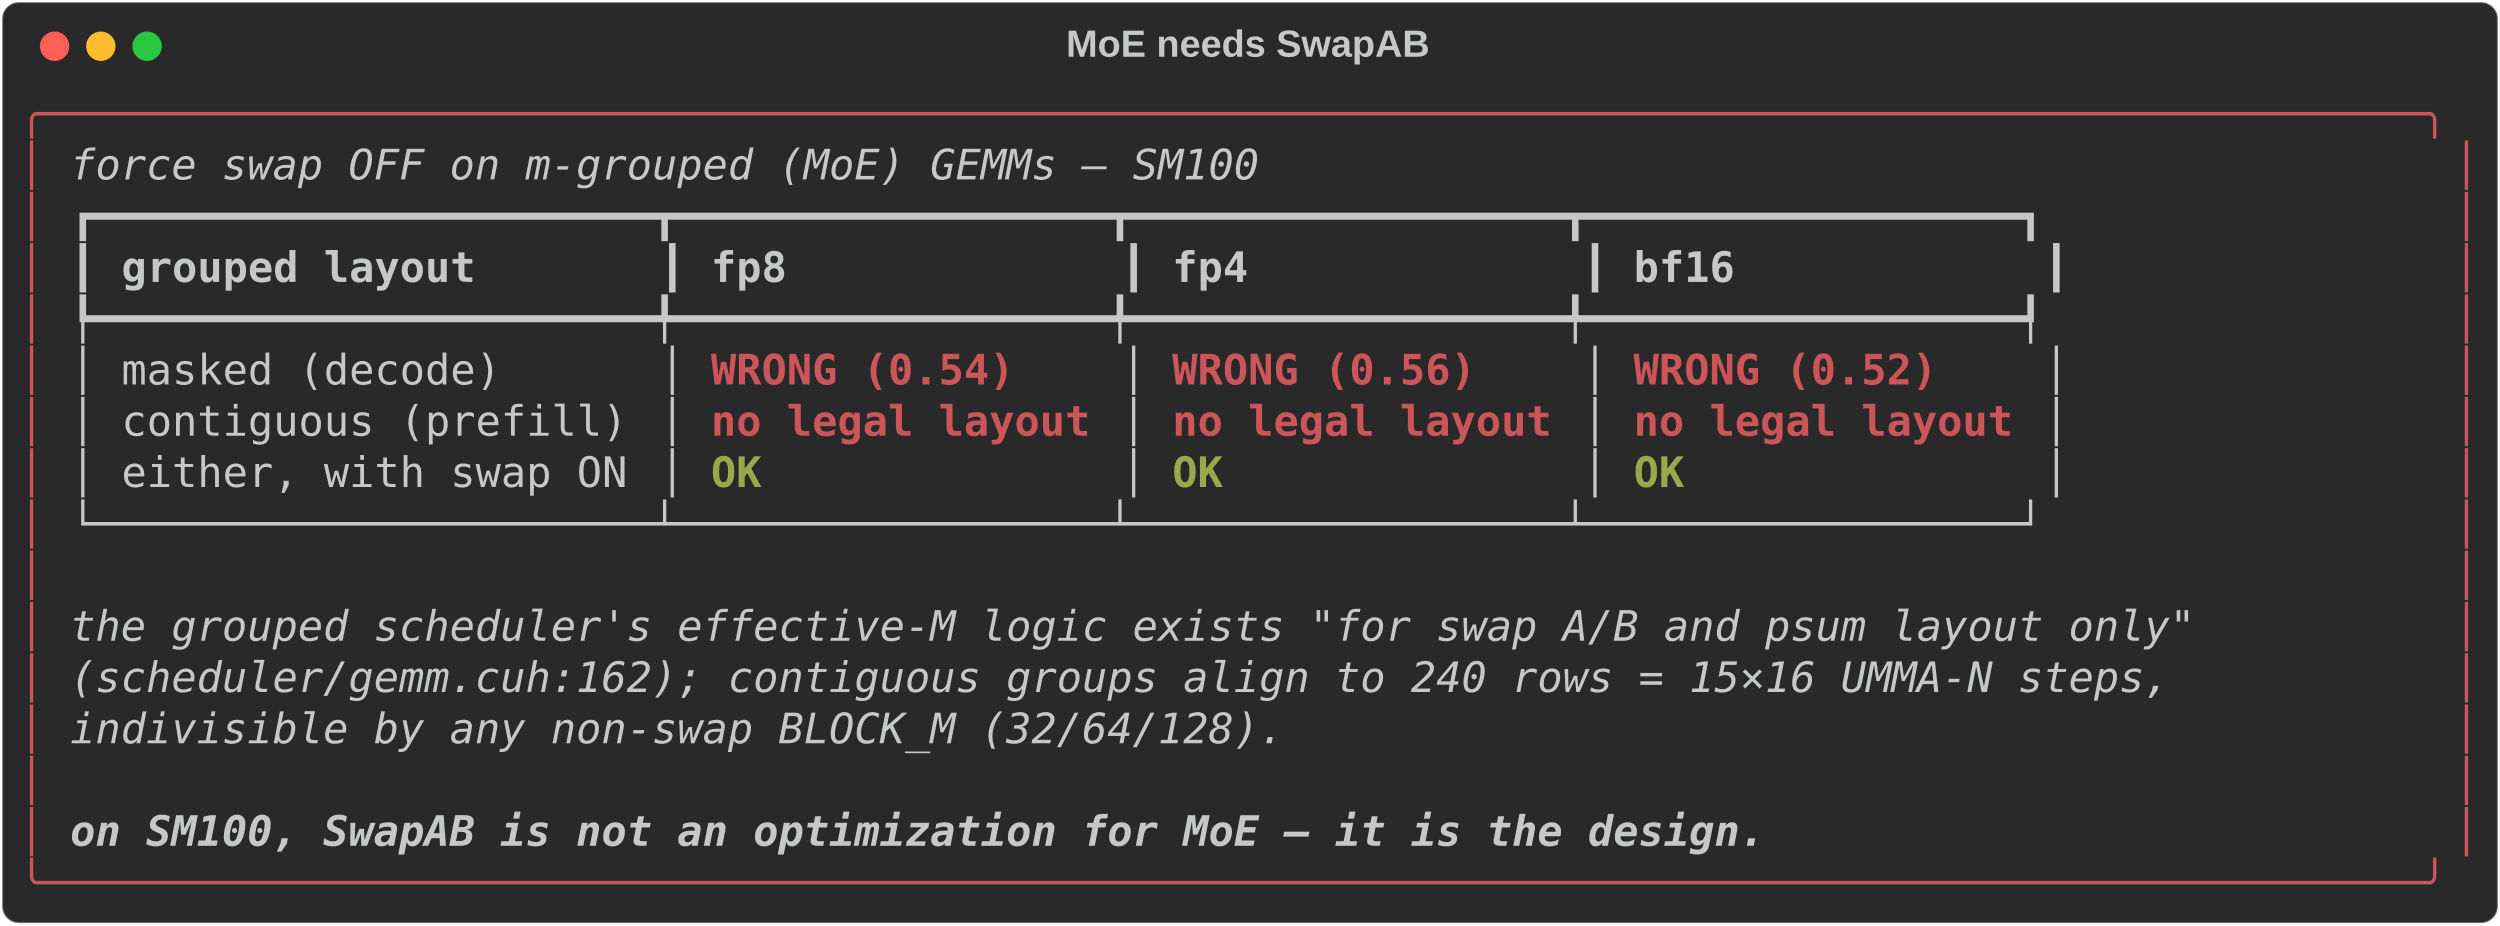
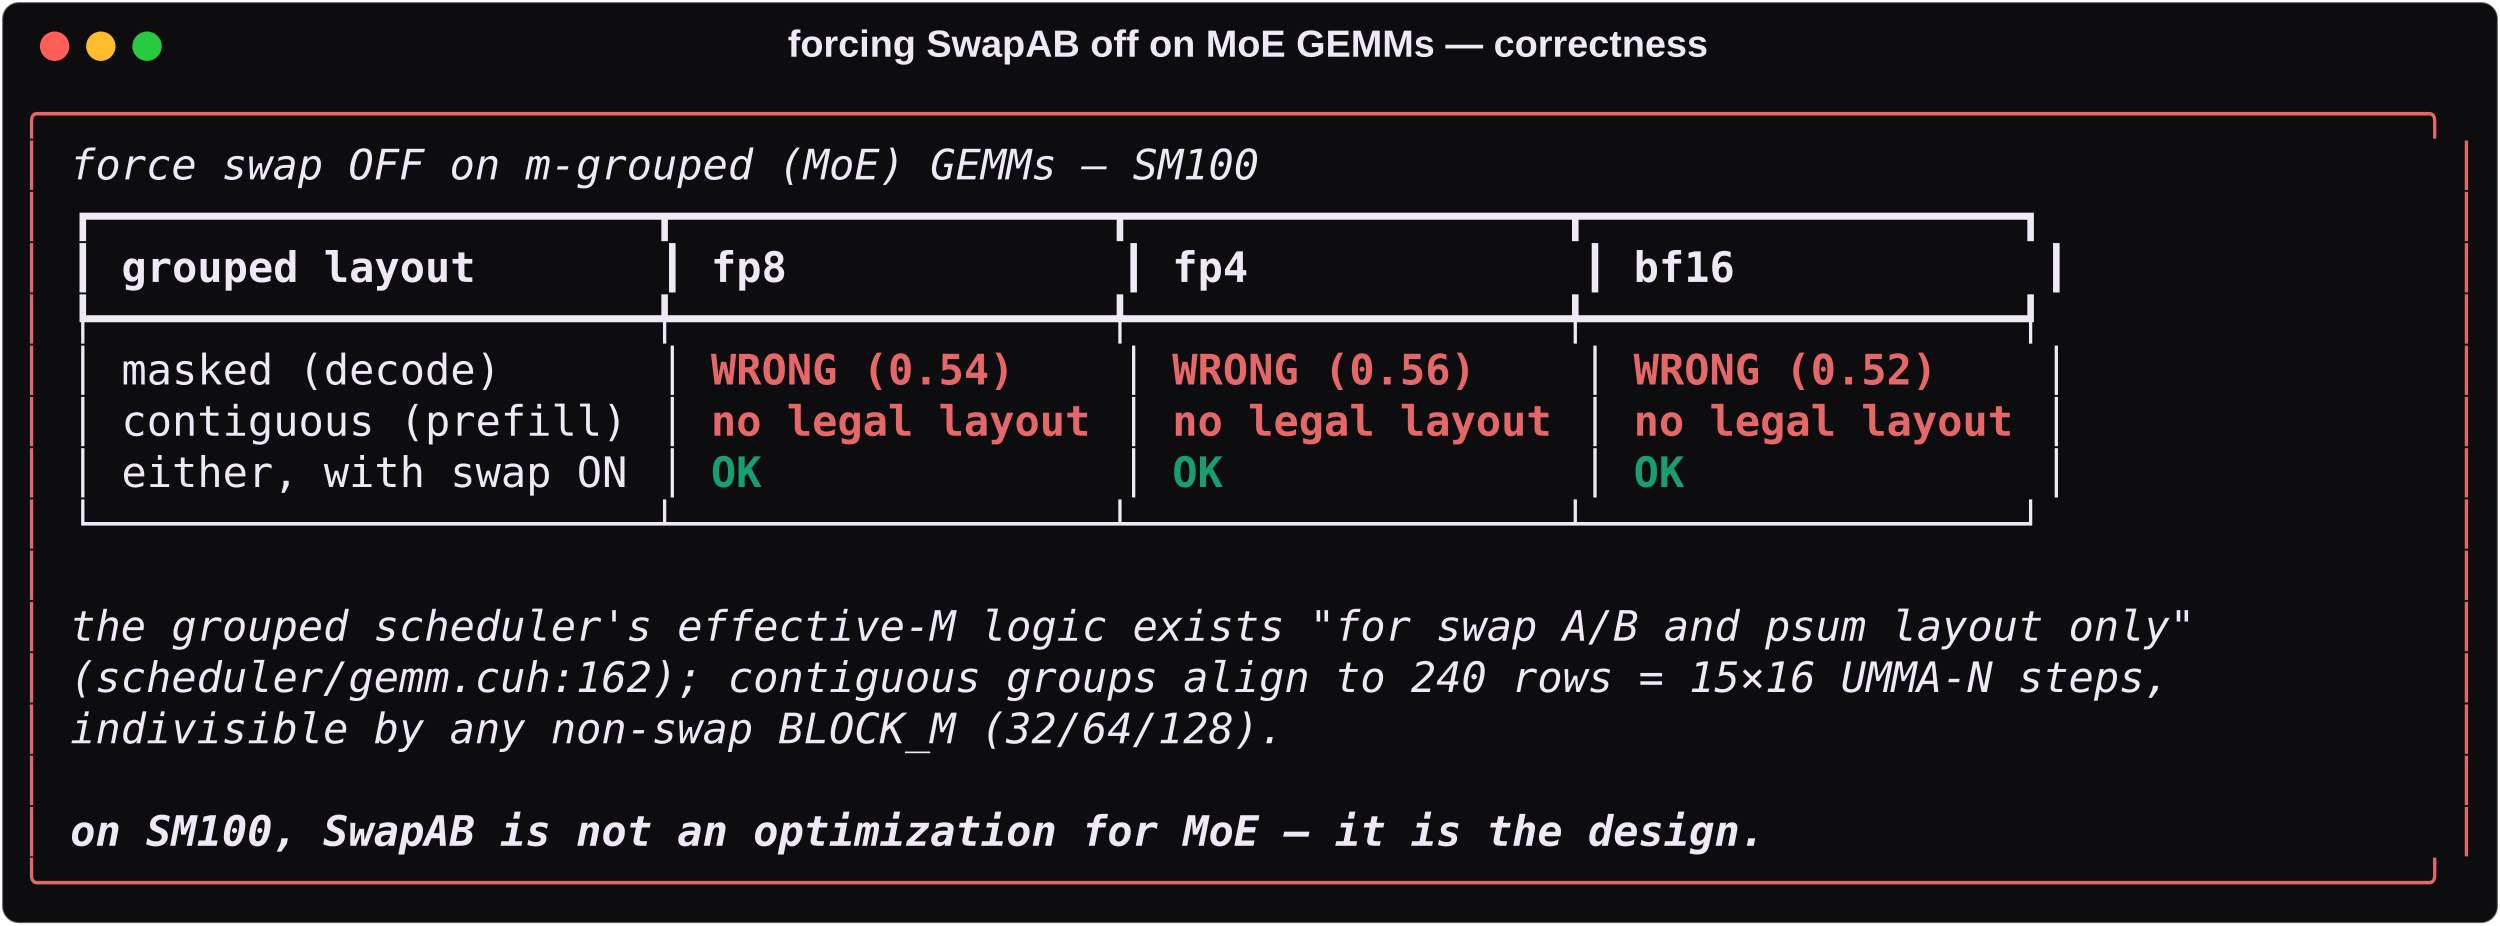
<svg xmlns="http://www.w3.org/2000/svg" class="rich-terminal" viewBox="0 0 1190 440.4">
  <style>

    @font-face {
        font-family: "Fira Code";
        src: local("FiraCode-Regular"),
                url("https://cdnjs.cloudflare.com/ajax/libs/firacode/6.2.0/woff2/FiraCode-Regular.woff2") format("woff2"),
                url("https://cdnjs.cloudflare.com/ajax/libs/firacode/6.2.0/woff/FiraCode-Regular.woff") format("woff");
        font-style: normal;
        font-weight: 400;
    }
    @font-face {
        font-family: "Fira Code";
        src: local("FiraCode-Bold"),
                url("https://cdnjs.cloudflare.com/ajax/libs/firacode/6.2.0/woff2/FiraCode-Bold.woff2") format("woff2"),
                url("https://cdnjs.cloudflare.com/ajax/libs/firacode/6.2.0/woff/FiraCode-Bold.woff") format("woff");
        font-style: bold;
        font-weight: 700;
    }

-     .terminal-1229864230-matrix {
+     .terminal-1786464497-matrix {
        font-family: Fira Code, monospace;
        font-size: 20px;
        line-height: 24.4px;
        font-variant-east-asian: full-width;
    }

-     .terminal-1229864230-title {
+     .terminal-1786464497-title {
        font-size: 18px;
        font-weight: bold;
        font-family: arial;
    }

-     .terminal-1229864230-r1 { fill: #cc555a }
- .terminal-1229864230-r2 { fill: #c5c8c6 }
- .terminal-1229864230-r3 { fill: #c5c8c6;font-style: italic; }
- .terminal-1229864230-r4 { fill: #c5c8c6;font-weight: bold }
- .terminal-1229864230-r5 { fill: #cc555a;font-weight: bold }
- .terminal-1229864230-r6 { fill: #98a84b;font-weight: bold }
- .terminal-1229864230-r7 { fill: #c5c8c6;font-weight: bold;font-style: italic; }
+     .terminal-1786464497-r1 { fill: #e66767 }
+ .terminal-1786464497-r2 { fill: #eee9f4 }
+ .terminal-1786464497-r3 { fill: #eee9f4;font-style: italic; }
+ .terminal-1786464497-r4 { fill: #eee9f4;font-weight: bold }
+ .terminal-1786464497-r5 { fill: #e66767;font-weight: bold }
+ .terminal-1786464497-r6 { fill: #199e70;font-weight: bold }
+ .terminal-1786464497-r7 { fill: #eee9f4;font-weight: bold;font-style: italic; }
    </style>
  <defs>
-     <clipPath id="terminal-1229864230-clip-terminal">
+     <clipPath id="terminal-1786464497-clip-terminal">
      <rect x="0" y="0" width="1170.2" height="389.4" />
    </clipPath>
-     <clipPath id="terminal-1229864230-line-0">
+     <clipPath id="terminal-1786464497-line-0">
      <rect x="0" y="1.5" width="1171.2" height="24.65" />
    </clipPath>
-     <clipPath id="terminal-1229864230-line-1">
+     <clipPath id="terminal-1786464497-line-1">
      <rect x="0" y="25.9" width="1171.2" height="24.65" />
    </clipPath>
-     <clipPath id="terminal-1229864230-line-2">
+     <clipPath id="terminal-1786464497-line-2">
      <rect x="0" y="50.3" width="1171.2" height="24.65" />
    </clipPath>
-     <clipPath id="terminal-1229864230-line-3">
+     <clipPath id="terminal-1786464497-line-3">
      <rect x="0" y="74.7" width="1171.2" height="24.65" />
    </clipPath>
-     <clipPath id="terminal-1229864230-line-4">
+     <clipPath id="terminal-1786464497-line-4">
      <rect x="0" y="99.1" width="1171.2" height="24.65" />
    </clipPath>
-     <clipPath id="terminal-1229864230-line-5">
+     <clipPath id="terminal-1786464497-line-5">
      <rect x="0" y="123.5" width="1171.2" height="24.65" />
    </clipPath>
-     <clipPath id="terminal-1229864230-line-6">
+     <clipPath id="terminal-1786464497-line-6">
      <rect x="0" y="147.9" width="1171.2" height="24.65" />
    </clipPath>
-     <clipPath id="terminal-1229864230-line-7">
+     <clipPath id="terminal-1786464497-line-7">
      <rect x="0" y="172.3" width="1171.2" height="24.65" />
    </clipPath>
-     <clipPath id="terminal-1229864230-line-8">
+     <clipPath id="terminal-1786464497-line-8">
      <rect x="0" y="196.7" width="1171.2" height="24.65" />
    </clipPath>
-     <clipPath id="terminal-1229864230-line-9">
+     <clipPath id="terminal-1786464497-line-9">
      <rect x="0" y="221.1" width="1171.2" height="24.65" />
    </clipPath>
-     <clipPath id="terminal-1229864230-line-10">
+     <clipPath id="terminal-1786464497-line-10">
      <rect x="0" y="245.5" width="1171.2" height="24.65" />
    </clipPath>
-     <clipPath id="terminal-1229864230-line-11">
+     <clipPath id="terminal-1786464497-line-11">
      <rect x="0" y="269.9" width="1171.2" height="24.65" />
    </clipPath>
-     <clipPath id="terminal-1229864230-line-12">
+     <clipPath id="terminal-1786464497-line-12">
      <rect x="0" y="294.3" width="1171.2" height="24.65" />
    </clipPath>
-     <clipPath id="terminal-1229864230-line-13">
+     <clipPath id="terminal-1786464497-line-13">
      <rect x="0" y="318.7" width="1171.2" height="24.65" />
    </clipPath>
-     <clipPath id="terminal-1229864230-line-14">
+     <clipPath id="terminal-1786464497-line-14">
      <rect x="0" y="343.1" width="1171.2" height="24.65" />
    </clipPath>
  </defs>
-   <rect fill="#292929" stroke="rgba(255,255,255,0.35)" stroke-width="1" x="1" y="1" width="1188" height="438.4" rx="8" />
-   <text class="terminal-1229864230-title" fill="#c5c8c6" text-anchor="middle" x="594" y="27">MoE needs SwapAB</text>
+   <rect fill="#0d0d10" stroke="rgba(255,255,255,0.35)" stroke-width="1" x="1" y="1" width="1188" height="438.4" rx="8" />
+   <text class="terminal-1786464497-title" fill="#eee9f4" text-anchor="middle" x="594" y="27">forcing SwapAB off on MoE GEMMs — correctness</text>
  <g transform="translate(26,22)">
    <circle cx="0" cy="0" r="7" fill="#ff5f57" />
    <circle cx="22" cy="0" r="7" fill="#febc2e" />
    <circle cx="44" cy="0" r="7" fill="#28c840" />
  </g>
-   <g transform="translate(9, 41)" clip-path="url(#terminal-1229864230-clip-terminal)">
-     <g class="terminal-1229864230-matrix">
-       <text class="terminal-1229864230-r1" x="0" y="20" textLength="1171.2" clip-path="url(#terminal-1229864230-line-0)">╭──────────────────────────────────────────────────────────────────────────────────────────────╮</text>
-       <text class="terminal-1229864230-r2" x="1171.2" y="20" textLength="12.2" clip-path="url(#terminal-1229864230-line-0)">
- </text>
-       <text class="terminal-1229864230-r1" x="0" y="44.4" textLength="12.2" clip-path="url(#terminal-1229864230-line-1)">│</text>
-       <text class="terminal-1229864230-r3" x="24.4" y="44.4" textLength="951.6" clip-path="url(#terminal-1229864230-line-1)">               force swap OFF on m-grouped (MoE) GEMMs — SM100                </text>
-       <text class="terminal-1229864230-r1" x="1159" y="44.4" textLength="12.2" clip-path="url(#terminal-1229864230-line-1)">│</text>
-       <text class="terminal-1229864230-r2" x="1171.2" y="44.4" textLength="12.2" clip-path="url(#terminal-1229864230-line-1)">
- </text>
-       <text class="terminal-1229864230-r1" x="0" y="68.8" textLength="12.2" clip-path="url(#terminal-1229864230-line-2)">│</text>
-       <text class="terminal-1229864230-r2" x="24.4" y="68.8" textLength="951.6" clip-path="url(#terminal-1229864230-line-2)">┏━━━━━━━━━━━━━━━━━━━━━━┳━━━━━━━━━━━━━━━━━┳━━━━━━━━━━━━━━━━━┳━━━━━━━━━━━━━━━━━┓</text>
-       <text class="terminal-1229864230-r1" x="1159" y="68.8" textLength="12.2" clip-path="url(#terminal-1229864230-line-2)">│</text>
-       <text class="terminal-1229864230-r2" x="1171.2" y="68.8" textLength="12.2" clip-path="url(#terminal-1229864230-line-2)">
- </text>
-       <text class="terminal-1229864230-r1" x="0" y="93.2" textLength="12.2" clip-path="url(#terminal-1229864230-line-3)">│</text>
-       <text class="terminal-1229864230-r2" x="24.4" y="93.2" textLength="12.2" clip-path="url(#terminal-1229864230-line-3)">┃</text>
-       <text class="terminal-1229864230-r4" x="48.8" y="93.2" textLength="244" clip-path="url(#terminal-1229864230-line-3)">grouped layout      </text>
-       <text class="terminal-1229864230-r2" x="305" y="93.2" textLength="12.2" clip-path="url(#terminal-1229864230-line-3)">┃</text>
-       <text class="terminal-1229864230-r4" x="329.4" y="93.2" textLength="183" clip-path="url(#terminal-1229864230-line-3)">      fp8      </text>
-       <text class="terminal-1229864230-r2" x="524.6" y="93.2" textLength="12.2" clip-path="url(#terminal-1229864230-line-3)">┃</text>
-       <text class="terminal-1229864230-r4" x="549" y="93.2" textLength="183" clip-path="url(#terminal-1229864230-line-3)">      fp4      </text>
-       <text class="terminal-1229864230-r2" x="744.2" y="93.2" textLength="12.2" clip-path="url(#terminal-1229864230-line-3)">┃</text>
-       <text class="terminal-1229864230-r4" x="768.6" y="93.2" textLength="183" clip-path="url(#terminal-1229864230-line-3)">     bf16      </text>
-       <text class="terminal-1229864230-r2" x="963.8" y="93.2" textLength="12.2" clip-path="url(#terminal-1229864230-line-3)">┃</text>
-       <text class="terminal-1229864230-r1" x="1159" y="93.2" textLength="12.2" clip-path="url(#terminal-1229864230-line-3)">│</text>
-       <text class="terminal-1229864230-r2" x="1171.2" y="93.2" textLength="12.2" clip-path="url(#terminal-1229864230-line-3)">
- </text>
-       <text class="terminal-1229864230-r1" x="0" y="117.6" textLength="12.2" clip-path="url(#terminal-1229864230-line-4)">│</text>
-       <text class="terminal-1229864230-r2" x="24.4" y="117.6" textLength="951.6" clip-path="url(#terminal-1229864230-line-4)">┡━━━━━━━━━━━━━━━━━━━━━━╇━━━━━━━━━━━━━━━━━╇━━━━━━━━━━━━━━━━━╇━━━━━━━━━━━━━━━━━┩</text>
-       <text class="terminal-1229864230-r1" x="1159" y="117.6" textLength="12.2" clip-path="url(#terminal-1229864230-line-4)">│</text>
-       <text class="terminal-1229864230-r2" x="1171.2" y="117.6" textLength="12.2" clip-path="url(#terminal-1229864230-line-4)">
- </text>
-       <text class="terminal-1229864230-r1" x="0" y="142" textLength="12.2" clip-path="url(#terminal-1229864230-line-5)">│</text>
-       <text class="terminal-1229864230-r2" x="24.4" y="142" textLength="12.2" clip-path="url(#terminal-1229864230-line-5)">│</text>
-       <text class="terminal-1229864230-r2" x="48.8" y="142" textLength="244" clip-path="url(#terminal-1229864230-line-5)">masked (decode)     </text>
-       <text class="terminal-1229864230-r2" x="305" y="142" textLength="12.2" clip-path="url(#terminal-1229864230-line-5)">│</text>
-       <text class="terminal-1229864230-r5" x="329.4" y="142" textLength="183" clip-path="url(#terminal-1229864230-line-5)"> WRONG (0.54)  </text>
-       <text class="terminal-1229864230-r2" x="524.6" y="142" textLength="12.2" clip-path="url(#terminal-1229864230-line-5)">│</text>
-       <text class="terminal-1229864230-r5" x="549" y="142" textLength="183" clip-path="url(#terminal-1229864230-line-5)"> WRONG (0.56)  </text>
-       <text class="terminal-1229864230-r2" x="744.2" y="142" textLength="12.2" clip-path="url(#terminal-1229864230-line-5)">│</text>
-       <text class="terminal-1229864230-r5" x="768.6" y="142" textLength="183" clip-path="url(#terminal-1229864230-line-5)"> WRONG (0.52)  </text>
-       <text class="terminal-1229864230-r2" x="963.8" y="142" textLength="12.2" clip-path="url(#terminal-1229864230-line-5)">│</text>
-       <text class="terminal-1229864230-r1" x="1159" y="142" textLength="12.2" clip-path="url(#terminal-1229864230-line-5)">│</text>
-       <text class="terminal-1229864230-r2" x="1171.2" y="142" textLength="12.2" clip-path="url(#terminal-1229864230-line-5)">
- </text>
-       <text class="terminal-1229864230-r1" x="0" y="166.4" textLength="12.2" clip-path="url(#terminal-1229864230-line-6)">│</text>
-       <text class="terminal-1229864230-r2" x="24.4" y="166.4" textLength="12.2" clip-path="url(#terminal-1229864230-line-6)">│</text>
-       <text class="terminal-1229864230-r2" x="48.8" y="166.4" textLength="244" clip-path="url(#terminal-1229864230-line-6)">contiguous (prefill)</text>
-       <text class="terminal-1229864230-r2" x="305" y="166.4" textLength="12.2" clip-path="url(#terminal-1229864230-line-6)">│</text>
-       <text class="terminal-1229864230-r5" x="329.4" y="166.4" textLength="183" clip-path="url(#terminal-1229864230-line-6)">no legal layout</text>
-       <text class="terminal-1229864230-r2" x="524.6" y="166.4" textLength="12.2" clip-path="url(#terminal-1229864230-line-6)">│</text>
-       <text class="terminal-1229864230-r5" x="549" y="166.4" textLength="183" clip-path="url(#terminal-1229864230-line-6)">no legal layout</text>
-       <text class="terminal-1229864230-r2" x="744.2" y="166.4" textLength="12.2" clip-path="url(#terminal-1229864230-line-6)">│</text>
-       <text class="terminal-1229864230-r5" x="768.6" y="166.4" textLength="183" clip-path="url(#terminal-1229864230-line-6)">no legal layout</text>
-       <text class="terminal-1229864230-r2" x="963.8" y="166.4" textLength="12.2" clip-path="url(#terminal-1229864230-line-6)">│</text>
-       <text class="terminal-1229864230-r1" x="1159" y="166.4" textLength="12.2" clip-path="url(#terminal-1229864230-line-6)">│</text>
-       <text class="terminal-1229864230-r2" x="1171.2" y="166.4" textLength="12.2" clip-path="url(#terminal-1229864230-line-6)">
- </text>
-       <text class="terminal-1229864230-r1" x="0" y="190.8" textLength="12.2" clip-path="url(#terminal-1229864230-line-7)">│</text>
-       <text class="terminal-1229864230-r2" x="24.4" y="190.8" textLength="12.2" clip-path="url(#terminal-1229864230-line-7)">│</text>
-       <text class="terminal-1229864230-r2" x="48.8" y="190.8" textLength="244" clip-path="url(#terminal-1229864230-line-7)">either, with swap ON</text>
-       <text class="terminal-1229864230-r2" x="305" y="190.8" textLength="12.2" clip-path="url(#terminal-1229864230-line-7)">│</text>
-       <text class="terminal-1229864230-r6" x="329.4" y="190.8" textLength="183" clip-path="url(#terminal-1229864230-line-7)">      OK       </text>
-       <text class="terminal-1229864230-r2" x="524.6" y="190.8" textLength="12.2" clip-path="url(#terminal-1229864230-line-7)">│</text>
-       <text class="terminal-1229864230-r6" x="549" y="190.8" textLength="183" clip-path="url(#terminal-1229864230-line-7)">      OK       </text>
-       <text class="terminal-1229864230-r2" x="744.2" y="190.8" textLength="12.2" clip-path="url(#terminal-1229864230-line-7)">│</text>
-       <text class="terminal-1229864230-r6" x="768.6" y="190.8" textLength="183" clip-path="url(#terminal-1229864230-line-7)">      OK       </text>
-       <text class="terminal-1229864230-r2" x="963.8" y="190.8" textLength="12.2" clip-path="url(#terminal-1229864230-line-7)">│</text>
-       <text class="terminal-1229864230-r1" x="1159" y="190.8" textLength="12.2" clip-path="url(#terminal-1229864230-line-7)">│</text>
-       <text class="terminal-1229864230-r2" x="1171.2" y="190.8" textLength="12.2" clip-path="url(#terminal-1229864230-line-7)">
- </text>
-       <text class="terminal-1229864230-r1" x="0" y="215.2" textLength="12.2" clip-path="url(#terminal-1229864230-line-8)">│</text>
-       <text class="terminal-1229864230-r2" x="24.4" y="215.2" textLength="951.6" clip-path="url(#terminal-1229864230-line-8)">└──────────────────────┴─────────────────┴─────────────────┴─────────────────┘</text>
-       <text class="terminal-1229864230-r1" x="1159" y="215.2" textLength="12.2" clip-path="url(#terminal-1229864230-line-8)">│</text>
-       <text class="terminal-1229864230-r2" x="1171.2" y="215.2" textLength="12.2" clip-path="url(#terminal-1229864230-line-8)">
- </text>
-       <text class="terminal-1229864230-r1" x="0" y="239.6" textLength="12.2" clip-path="url(#terminal-1229864230-line-9)">│</text>
-       <text class="terminal-1229864230-r1" x="1159" y="239.6" textLength="12.2" clip-path="url(#terminal-1229864230-line-9)">│</text>
-       <text class="terminal-1229864230-r2" x="1171.2" y="239.6" textLength="12.2" clip-path="url(#terminal-1229864230-line-9)">
- </text>
-       <text class="terminal-1229864230-r1" x="0" y="264" textLength="12.2" clip-path="url(#terminal-1229864230-line-10)">│</text>
-       <text class="terminal-1229864230-r3" x="24.4" y="264" textLength="1024.8" clip-path="url(#terminal-1229864230-line-10)">the grouped scheduler's effective-M logic exists "for swap A/B and psum layout only"</text>
-       <text class="terminal-1229864230-r1" x="1159" y="264" textLength="12.2" clip-path="url(#terminal-1229864230-line-10)">│</text>
-       <text class="terminal-1229864230-r2" x="1171.2" y="264" textLength="12.2" clip-path="url(#terminal-1229864230-line-10)">
- </text>
-       <text class="terminal-1229864230-r1" x="0" y="288.4" textLength="12.2" clip-path="url(#terminal-1229864230-line-11)">│</text>
-       <text class="terminal-1229864230-r3" x="24.4" y="288.4" textLength="1012.6" clip-path="url(#terminal-1229864230-line-11)">(scheduler/gemm.cuh:162); contiguous groups align to 240 rows = 15×16 UMMA-N steps,</text>
-       <text class="terminal-1229864230-r1" x="1159" y="288.4" textLength="12.2" clip-path="url(#terminal-1229864230-line-11)">│</text>
-       <text class="terminal-1229864230-r2" x="1171.2" y="288.4" textLength="12.2" clip-path="url(#terminal-1229864230-line-11)">
- </text>
-       <text class="terminal-1229864230-r1" x="0" y="312.8" textLength="12.2" clip-path="url(#terminal-1229864230-line-12)">│</text>
-       <text class="terminal-1229864230-r3" x="24.4" y="312.8" textLength="585.6" clip-path="url(#terminal-1229864230-line-12)">indivisible by any non-swap BLOCK_M (32/64/128).</text>
-       <text class="terminal-1229864230-r1" x="1159" y="312.8" textLength="12.2" clip-path="url(#terminal-1229864230-line-12)">│</text>
-       <text class="terminal-1229864230-r2" x="1171.2" y="312.8" textLength="12.2" clip-path="url(#terminal-1229864230-line-12)">
- </text>
-       <text class="terminal-1229864230-r1" x="0" y="337.2" textLength="12.2" clip-path="url(#terminal-1229864230-line-13)">│</text>
-       <text class="terminal-1229864230-r1" x="1159" y="337.2" textLength="12.2" clip-path="url(#terminal-1229864230-line-13)">│</text>
-       <text class="terminal-1229864230-r2" x="1171.2" y="337.2" textLength="12.2" clip-path="url(#terminal-1229864230-line-13)">
- </text>
-       <text class="terminal-1229864230-r1" x="0" y="361.6" textLength="12.2" clip-path="url(#terminal-1229864230-line-14)">│</text>
-       <text class="terminal-1229864230-r7" x="24.4" y="361.6" textLength="817.4" clip-path="url(#terminal-1229864230-line-14)">on SM100, SwapAB is not an optimization for MoE — it is the design.</text>
-       <text class="terminal-1229864230-r1" x="1159" y="361.6" textLength="12.2" clip-path="url(#terminal-1229864230-line-14)">│</text>
-       <text class="terminal-1229864230-r2" x="1171.2" y="361.6" textLength="12.2" clip-path="url(#terminal-1229864230-line-14)">
- </text>
-       <text class="terminal-1229864230-r1" x="0" y="386" textLength="1171.2" clip-path="url(#terminal-1229864230-line-15)">╰──────────────────────────────────────────────────────────────────────────────────────────────╯</text>
-       <text class="terminal-1229864230-r2" x="1171.2" y="386" textLength="12.2" clip-path="url(#terminal-1229864230-line-15)">
+   <g transform="translate(9, 41)" clip-path="url(#terminal-1786464497-clip-terminal)">
+     <g class="terminal-1786464497-matrix">
+       <text class="terminal-1786464497-r1" x="0" y="20" textLength="1171.2" clip-path="url(#terminal-1786464497-line-0)">╭──────────────────────────────────────────────────────────────────────────────────────────────╮</text>
+       <text class="terminal-1786464497-r2" x="1171.2" y="20" textLength="12.2" clip-path="url(#terminal-1786464497-line-0)">
+ </text>
+       <text class="terminal-1786464497-r1" x="0" y="44.4" textLength="12.2" clip-path="url(#terminal-1786464497-line-1)">│</text>
+       <text class="terminal-1786464497-r3" x="24.4" y="44.4" textLength="951.6" clip-path="url(#terminal-1786464497-line-1)">               force swap OFF on m-grouped (MoE) GEMMs — SM100                </text>
+       <text class="terminal-1786464497-r1" x="1159" y="44.4" textLength="12.2" clip-path="url(#terminal-1786464497-line-1)">│</text>
+       <text class="terminal-1786464497-r2" x="1171.2" y="44.4" textLength="12.2" clip-path="url(#terminal-1786464497-line-1)">
+ </text>
+       <text class="terminal-1786464497-r1" x="0" y="68.8" textLength="12.2" clip-path="url(#terminal-1786464497-line-2)">│</text>
+       <text class="terminal-1786464497-r2" x="24.4" y="68.8" textLength="951.6" clip-path="url(#terminal-1786464497-line-2)">┏━━━━━━━━━━━━━━━━━━━━━━┳━━━━━━━━━━━━━━━━━┳━━━━━━━━━━━━━━━━━┳━━━━━━━━━━━━━━━━━┓</text>
+       <text class="terminal-1786464497-r1" x="1159" y="68.8" textLength="12.2" clip-path="url(#terminal-1786464497-line-2)">│</text>
+       <text class="terminal-1786464497-r2" x="1171.2" y="68.8" textLength="12.2" clip-path="url(#terminal-1786464497-line-2)">
+ </text>
+       <text class="terminal-1786464497-r1" x="0" y="93.2" textLength="12.2" clip-path="url(#terminal-1786464497-line-3)">│</text>
+       <text class="terminal-1786464497-r2" x="24.4" y="93.2" textLength="12.2" clip-path="url(#terminal-1786464497-line-3)">┃</text>
+       <text class="terminal-1786464497-r4" x="48.8" y="93.2" textLength="244" clip-path="url(#terminal-1786464497-line-3)">grouped layout      </text>
+       <text class="terminal-1786464497-r2" x="305" y="93.2" textLength="12.2" clip-path="url(#terminal-1786464497-line-3)">┃</text>
+       <text class="terminal-1786464497-r4" x="329.4" y="93.2" textLength="183" clip-path="url(#terminal-1786464497-line-3)">      fp8      </text>
+       <text class="terminal-1786464497-r2" x="524.6" y="93.2" textLength="12.2" clip-path="url(#terminal-1786464497-line-3)">┃</text>
+       <text class="terminal-1786464497-r4" x="549" y="93.2" textLength="183" clip-path="url(#terminal-1786464497-line-3)">      fp4      </text>
+       <text class="terminal-1786464497-r2" x="744.2" y="93.2" textLength="12.2" clip-path="url(#terminal-1786464497-line-3)">┃</text>
+       <text class="terminal-1786464497-r4" x="768.6" y="93.2" textLength="183" clip-path="url(#terminal-1786464497-line-3)">     bf16      </text>
+       <text class="terminal-1786464497-r2" x="963.8" y="93.2" textLength="12.2" clip-path="url(#terminal-1786464497-line-3)">┃</text>
+       <text class="terminal-1786464497-r1" x="1159" y="93.2" textLength="12.2" clip-path="url(#terminal-1786464497-line-3)">│</text>
+       <text class="terminal-1786464497-r2" x="1171.2" y="93.2" textLength="12.2" clip-path="url(#terminal-1786464497-line-3)">
+ </text>
+       <text class="terminal-1786464497-r1" x="0" y="117.6" textLength="12.2" clip-path="url(#terminal-1786464497-line-4)">│</text>
+       <text class="terminal-1786464497-r2" x="24.4" y="117.6" textLength="951.6" clip-path="url(#terminal-1786464497-line-4)">┡━━━━━━━━━━━━━━━━━━━━━━╇━━━━━━━━━━━━━━━━━╇━━━━━━━━━━━━━━━━━╇━━━━━━━━━━━━━━━━━┩</text>
+       <text class="terminal-1786464497-r1" x="1159" y="117.6" textLength="12.2" clip-path="url(#terminal-1786464497-line-4)">│</text>
+       <text class="terminal-1786464497-r2" x="1171.2" y="117.6" textLength="12.2" clip-path="url(#terminal-1786464497-line-4)">
+ </text>
+       <text class="terminal-1786464497-r1" x="0" y="142" textLength="12.2" clip-path="url(#terminal-1786464497-line-5)">│</text>
+       <text class="terminal-1786464497-r2" x="24.4" y="142" textLength="12.2" clip-path="url(#terminal-1786464497-line-5)">│</text>
+       <text class="terminal-1786464497-r2" x="48.8" y="142" textLength="244" clip-path="url(#terminal-1786464497-line-5)">masked (decode)     </text>
+       <text class="terminal-1786464497-r2" x="305" y="142" textLength="12.2" clip-path="url(#terminal-1786464497-line-5)">│</text>
+       <text class="terminal-1786464497-r5" x="329.4" y="142" textLength="183" clip-path="url(#terminal-1786464497-line-5)"> WRONG (0.54)  </text>
+       <text class="terminal-1786464497-r2" x="524.6" y="142" textLength="12.2" clip-path="url(#terminal-1786464497-line-5)">│</text>
+       <text class="terminal-1786464497-r5" x="549" y="142" textLength="183" clip-path="url(#terminal-1786464497-line-5)"> WRONG (0.56)  </text>
+       <text class="terminal-1786464497-r2" x="744.2" y="142" textLength="12.2" clip-path="url(#terminal-1786464497-line-5)">│</text>
+       <text class="terminal-1786464497-r5" x="768.6" y="142" textLength="183" clip-path="url(#terminal-1786464497-line-5)"> WRONG (0.52)  </text>
+       <text class="terminal-1786464497-r2" x="963.8" y="142" textLength="12.2" clip-path="url(#terminal-1786464497-line-5)">│</text>
+       <text class="terminal-1786464497-r1" x="1159" y="142" textLength="12.2" clip-path="url(#terminal-1786464497-line-5)">│</text>
+       <text class="terminal-1786464497-r2" x="1171.2" y="142" textLength="12.2" clip-path="url(#terminal-1786464497-line-5)">
+ </text>
+       <text class="terminal-1786464497-r1" x="0" y="166.4" textLength="12.2" clip-path="url(#terminal-1786464497-line-6)">│</text>
+       <text class="terminal-1786464497-r2" x="24.4" y="166.4" textLength="12.2" clip-path="url(#terminal-1786464497-line-6)">│</text>
+       <text class="terminal-1786464497-r2" x="48.8" y="166.4" textLength="244" clip-path="url(#terminal-1786464497-line-6)">contiguous (prefill)</text>
+       <text class="terminal-1786464497-r2" x="305" y="166.4" textLength="12.2" clip-path="url(#terminal-1786464497-line-6)">│</text>
+       <text class="terminal-1786464497-r5" x="329.4" y="166.4" textLength="183" clip-path="url(#terminal-1786464497-line-6)">no legal layout</text>
+       <text class="terminal-1786464497-r2" x="524.6" y="166.4" textLength="12.2" clip-path="url(#terminal-1786464497-line-6)">│</text>
+       <text class="terminal-1786464497-r5" x="549" y="166.4" textLength="183" clip-path="url(#terminal-1786464497-line-6)">no legal layout</text>
+       <text class="terminal-1786464497-r2" x="744.2" y="166.4" textLength="12.2" clip-path="url(#terminal-1786464497-line-6)">│</text>
+       <text class="terminal-1786464497-r5" x="768.6" y="166.4" textLength="183" clip-path="url(#terminal-1786464497-line-6)">no legal layout</text>
+       <text class="terminal-1786464497-r2" x="963.8" y="166.4" textLength="12.2" clip-path="url(#terminal-1786464497-line-6)">│</text>
+       <text class="terminal-1786464497-r1" x="1159" y="166.4" textLength="12.2" clip-path="url(#terminal-1786464497-line-6)">│</text>
+       <text class="terminal-1786464497-r2" x="1171.2" y="166.4" textLength="12.2" clip-path="url(#terminal-1786464497-line-6)">
+ </text>
+       <text class="terminal-1786464497-r1" x="0" y="190.8" textLength="12.2" clip-path="url(#terminal-1786464497-line-7)">│</text>
+       <text class="terminal-1786464497-r2" x="24.4" y="190.8" textLength="12.2" clip-path="url(#terminal-1786464497-line-7)">│</text>
+       <text class="terminal-1786464497-r2" x="48.8" y="190.8" textLength="244" clip-path="url(#terminal-1786464497-line-7)">either, with swap ON</text>
+       <text class="terminal-1786464497-r2" x="305" y="190.8" textLength="12.2" clip-path="url(#terminal-1786464497-line-7)">│</text>
+       <text class="terminal-1786464497-r6" x="329.4" y="190.8" textLength="183" clip-path="url(#terminal-1786464497-line-7)">      OK       </text>
+       <text class="terminal-1786464497-r2" x="524.6" y="190.8" textLength="12.2" clip-path="url(#terminal-1786464497-line-7)">│</text>
+       <text class="terminal-1786464497-r6" x="549" y="190.8" textLength="183" clip-path="url(#terminal-1786464497-line-7)">      OK       </text>
+       <text class="terminal-1786464497-r2" x="744.2" y="190.8" textLength="12.2" clip-path="url(#terminal-1786464497-line-7)">│</text>
+       <text class="terminal-1786464497-r6" x="768.6" y="190.8" textLength="183" clip-path="url(#terminal-1786464497-line-7)">      OK       </text>
+       <text class="terminal-1786464497-r2" x="963.8" y="190.8" textLength="12.2" clip-path="url(#terminal-1786464497-line-7)">│</text>
+       <text class="terminal-1786464497-r1" x="1159" y="190.8" textLength="12.2" clip-path="url(#terminal-1786464497-line-7)">│</text>
+       <text class="terminal-1786464497-r2" x="1171.2" y="190.8" textLength="12.2" clip-path="url(#terminal-1786464497-line-7)">
+ </text>
+       <text class="terminal-1786464497-r1" x="0" y="215.2" textLength="12.2" clip-path="url(#terminal-1786464497-line-8)">│</text>
+       <text class="terminal-1786464497-r2" x="24.4" y="215.2" textLength="951.6" clip-path="url(#terminal-1786464497-line-8)">└──────────────────────┴─────────────────┴─────────────────┴─────────────────┘</text>
+       <text class="terminal-1786464497-r1" x="1159" y="215.2" textLength="12.2" clip-path="url(#terminal-1786464497-line-8)">│</text>
+       <text class="terminal-1786464497-r2" x="1171.2" y="215.2" textLength="12.2" clip-path="url(#terminal-1786464497-line-8)">
+ </text>
+       <text class="terminal-1786464497-r1" x="0" y="239.6" textLength="12.2" clip-path="url(#terminal-1786464497-line-9)">│</text>
+       <text class="terminal-1786464497-r1" x="1159" y="239.6" textLength="12.2" clip-path="url(#terminal-1786464497-line-9)">│</text>
+       <text class="terminal-1786464497-r2" x="1171.2" y="239.6" textLength="12.2" clip-path="url(#terminal-1786464497-line-9)">
+ </text>
+       <text class="terminal-1786464497-r1" x="0" y="264" textLength="12.2" clip-path="url(#terminal-1786464497-line-10)">│</text>
+       <text class="terminal-1786464497-r3" x="24.4" y="264" textLength="1024.8" clip-path="url(#terminal-1786464497-line-10)">the grouped scheduler's effective-M logic exists "for swap A/B and psum layout only"</text>
+       <text class="terminal-1786464497-r1" x="1159" y="264" textLength="12.2" clip-path="url(#terminal-1786464497-line-10)">│</text>
+       <text class="terminal-1786464497-r2" x="1171.2" y="264" textLength="12.2" clip-path="url(#terminal-1786464497-line-10)">
+ </text>
+       <text class="terminal-1786464497-r1" x="0" y="288.4" textLength="12.2" clip-path="url(#terminal-1786464497-line-11)">│</text>
+       <text class="terminal-1786464497-r3" x="24.4" y="288.4" textLength="1012.6" clip-path="url(#terminal-1786464497-line-11)">(scheduler/gemm.cuh:162); contiguous groups align to 240 rows = 15×16 UMMA-N steps,</text>
+       <text class="terminal-1786464497-r1" x="1159" y="288.4" textLength="12.2" clip-path="url(#terminal-1786464497-line-11)">│</text>
+       <text class="terminal-1786464497-r2" x="1171.2" y="288.4" textLength="12.2" clip-path="url(#terminal-1786464497-line-11)">
+ </text>
+       <text class="terminal-1786464497-r1" x="0" y="312.8" textLength="12.2" clip-path="url(#terminal-1786464497-line-12)">│</text>
+       <text class="terminal-1786464497-r3" x="24.4" y="312.8" textLength="585.6" clip-path="url(#terminal-1786464497-line-12)">indivisible by any non-swap BLOCK_M (32/64/128).</text>
+       <text class="terminal-1786464497-r1" x="1159" y="312.8" textLength="12.2" clip-path="url(#terminal-1786464497-line-12)">│</text>
+       <text class="terminal-1786464497-r2" x="1171.2" y="312.8" textLength="12.2" clip-path="url(#terminal-1786464497-line-12)">
+ </text>
+       <text class="terminal-1786464497-r1" x="0" y="337.2" textLength="12.2" clip-path="url(#terminal-1786464497-line-13)">│</text>
+       <text class="terminal-1786464497-r1" x="1159" y="337.2" textLength="12.2" clip-path="url(#terminal-1786464497-line-13)">│</text>
+       <text class="terminal-1786464497-r2" x="1171.2" y="337.2" textLength="12.2" clip-path="url(#terminal-1786464497-line-13)">
+ </text>
+       <text class="terminal-1786464497-r1" x="0" y="361.6" textLength="12.2" clip-path="url(#terminal-1786464497-line-14)">│</text>
+       <text class="terminal-1786464497-r7" x="24.4" y="361.6" textLength="817.4" clip-path="url(#terminal-1786464497-line-14)">on SM100, SwapAB is not an optimization for MoE — it is the design.</text>
+       <text class="terminal-1786464497-r1" x="1159" y="361.6" textLength="12.2" clip-path="url(#terminal-1786464497-line-14)">│</text>
+       <text class="terminal-1786464497-r2" x="1171.2" y="361.6" textLength="12.2" clip-path="url(#terminal-1786464497-line-14)">
+ </text>
+       <text class="terminal-1786464497-r1" x="0" y="386" textLength="1171.2" clip-path="url(#terminal-1786464497-line-15)">╰──────────────────────────────────────────────────────────────────────────────────────────────╯</text>
+       <text class="terminal-1786464497-r2" x="1171.2" y="386" textLength="12.2" clip-path="url(#terminal-1786464497-line-15)">
</text>
    </g>
  </g>
</svg>
